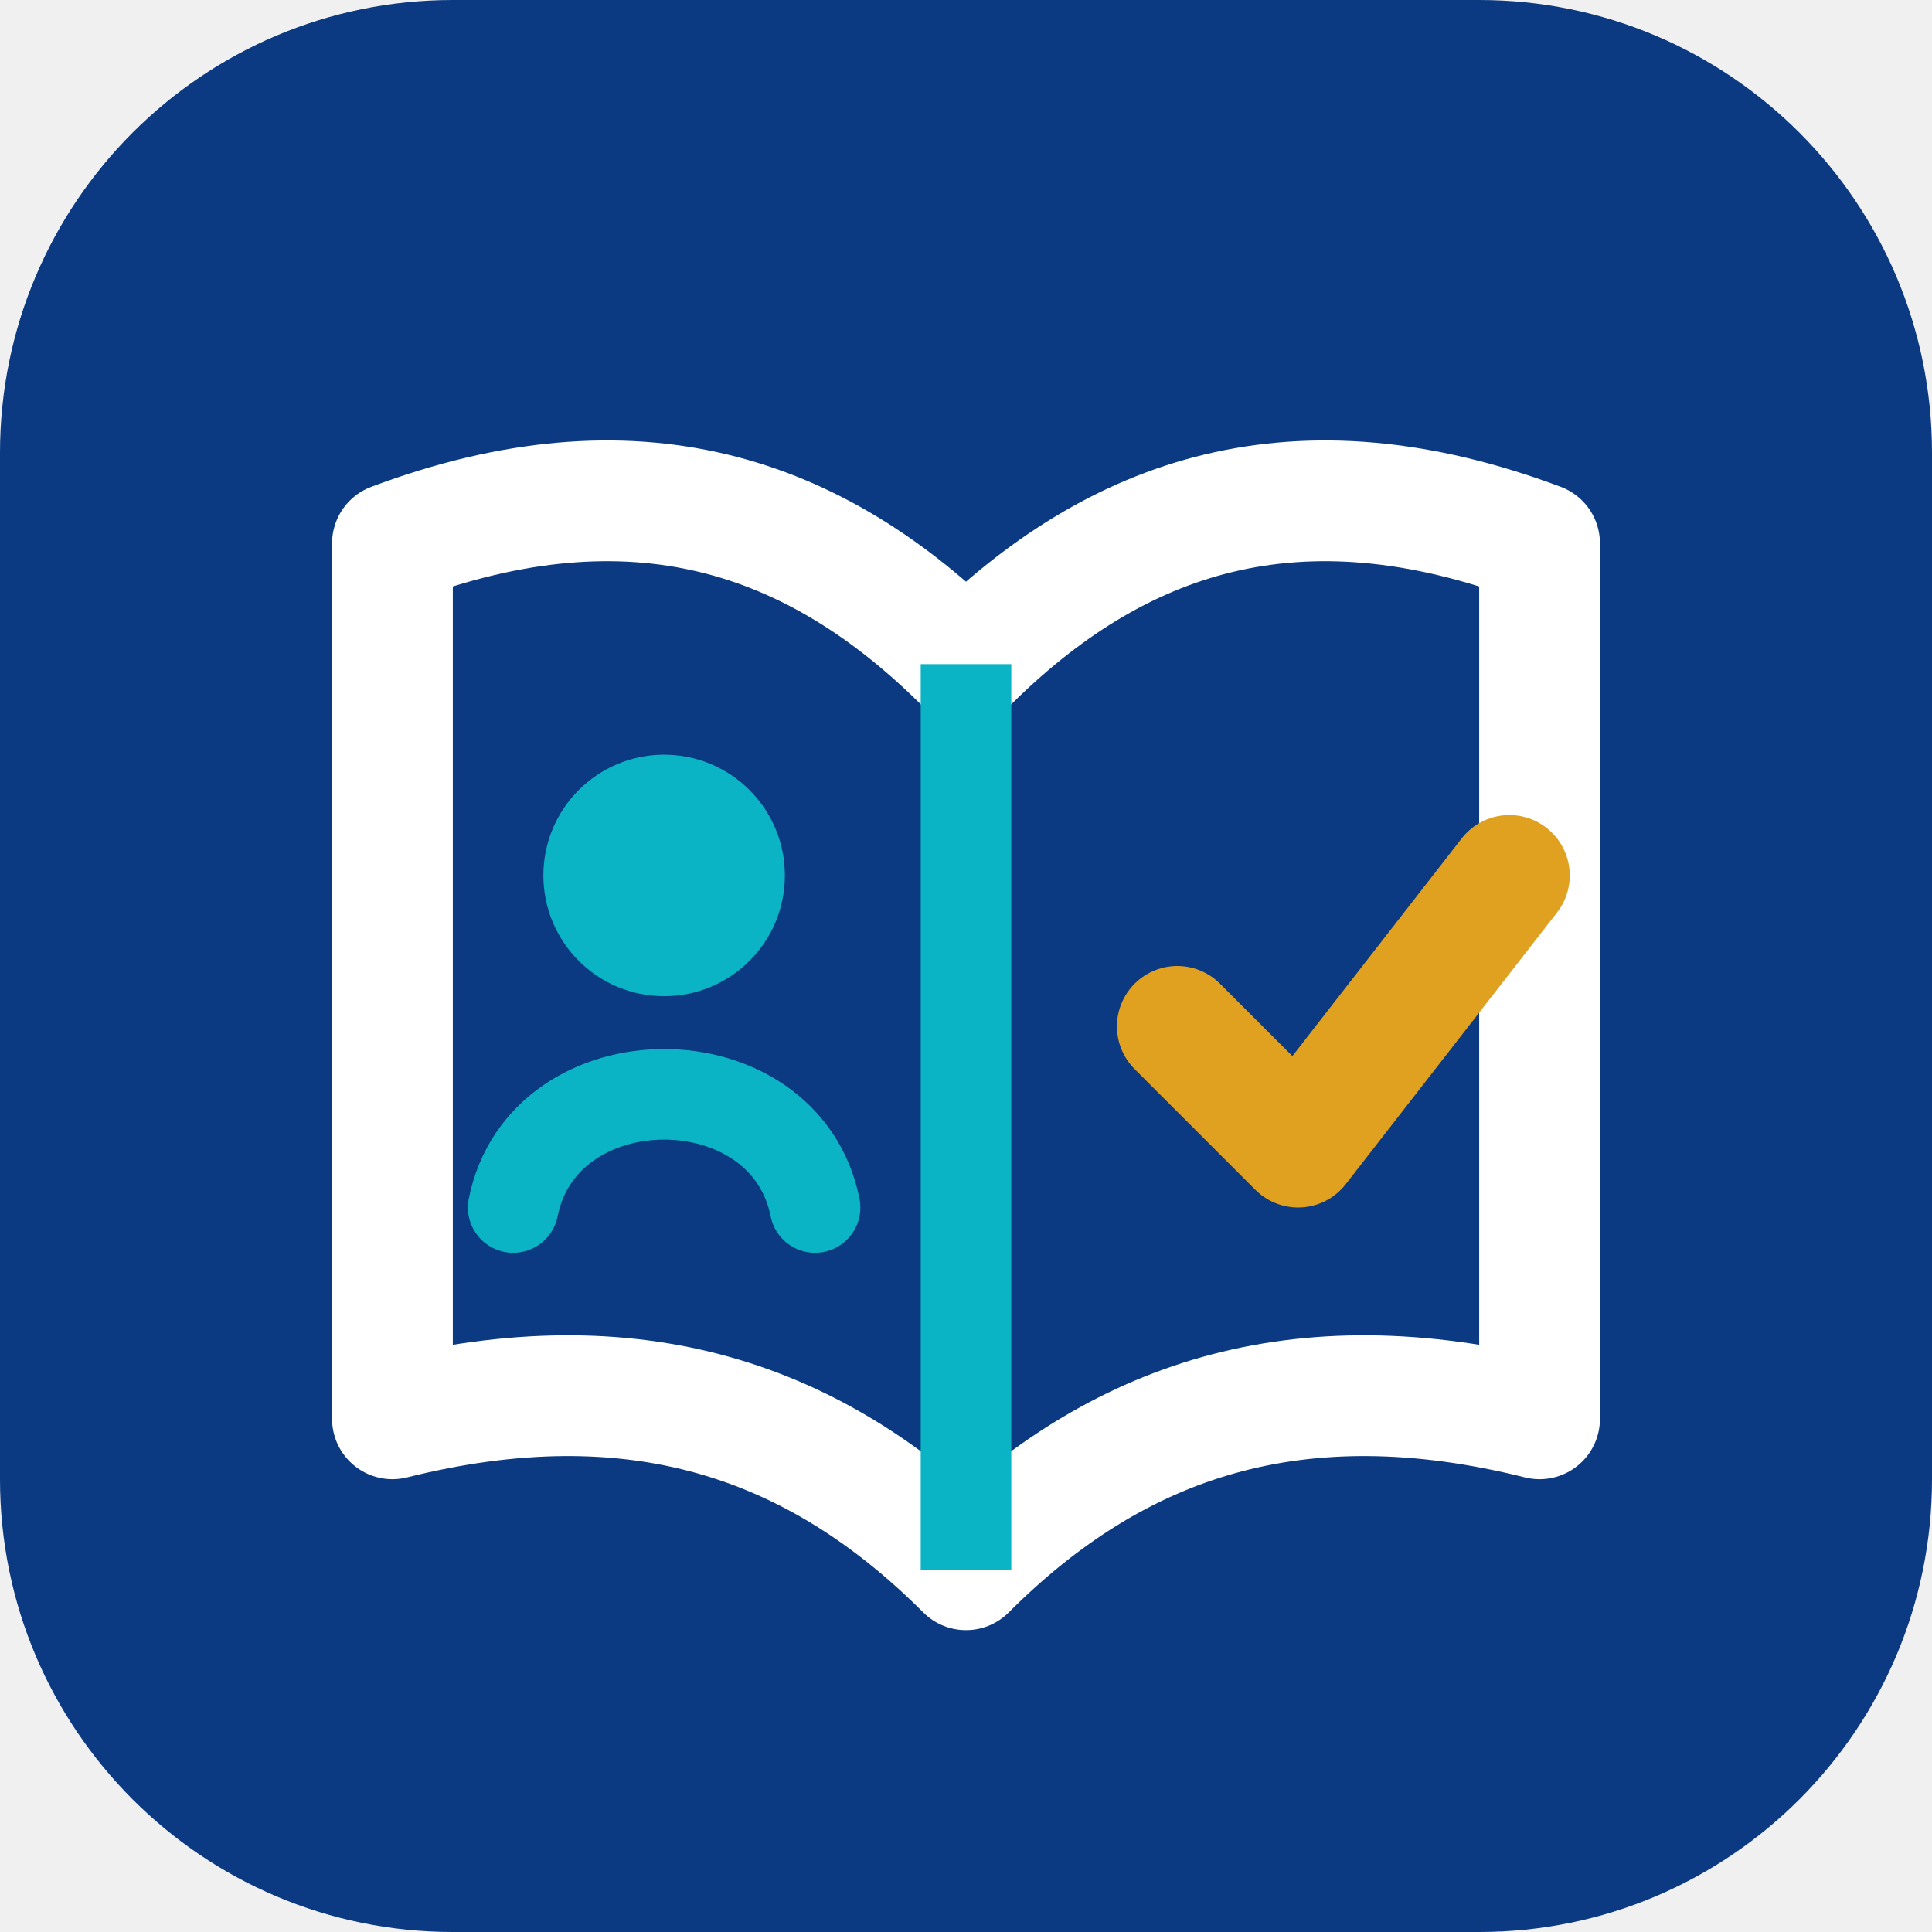
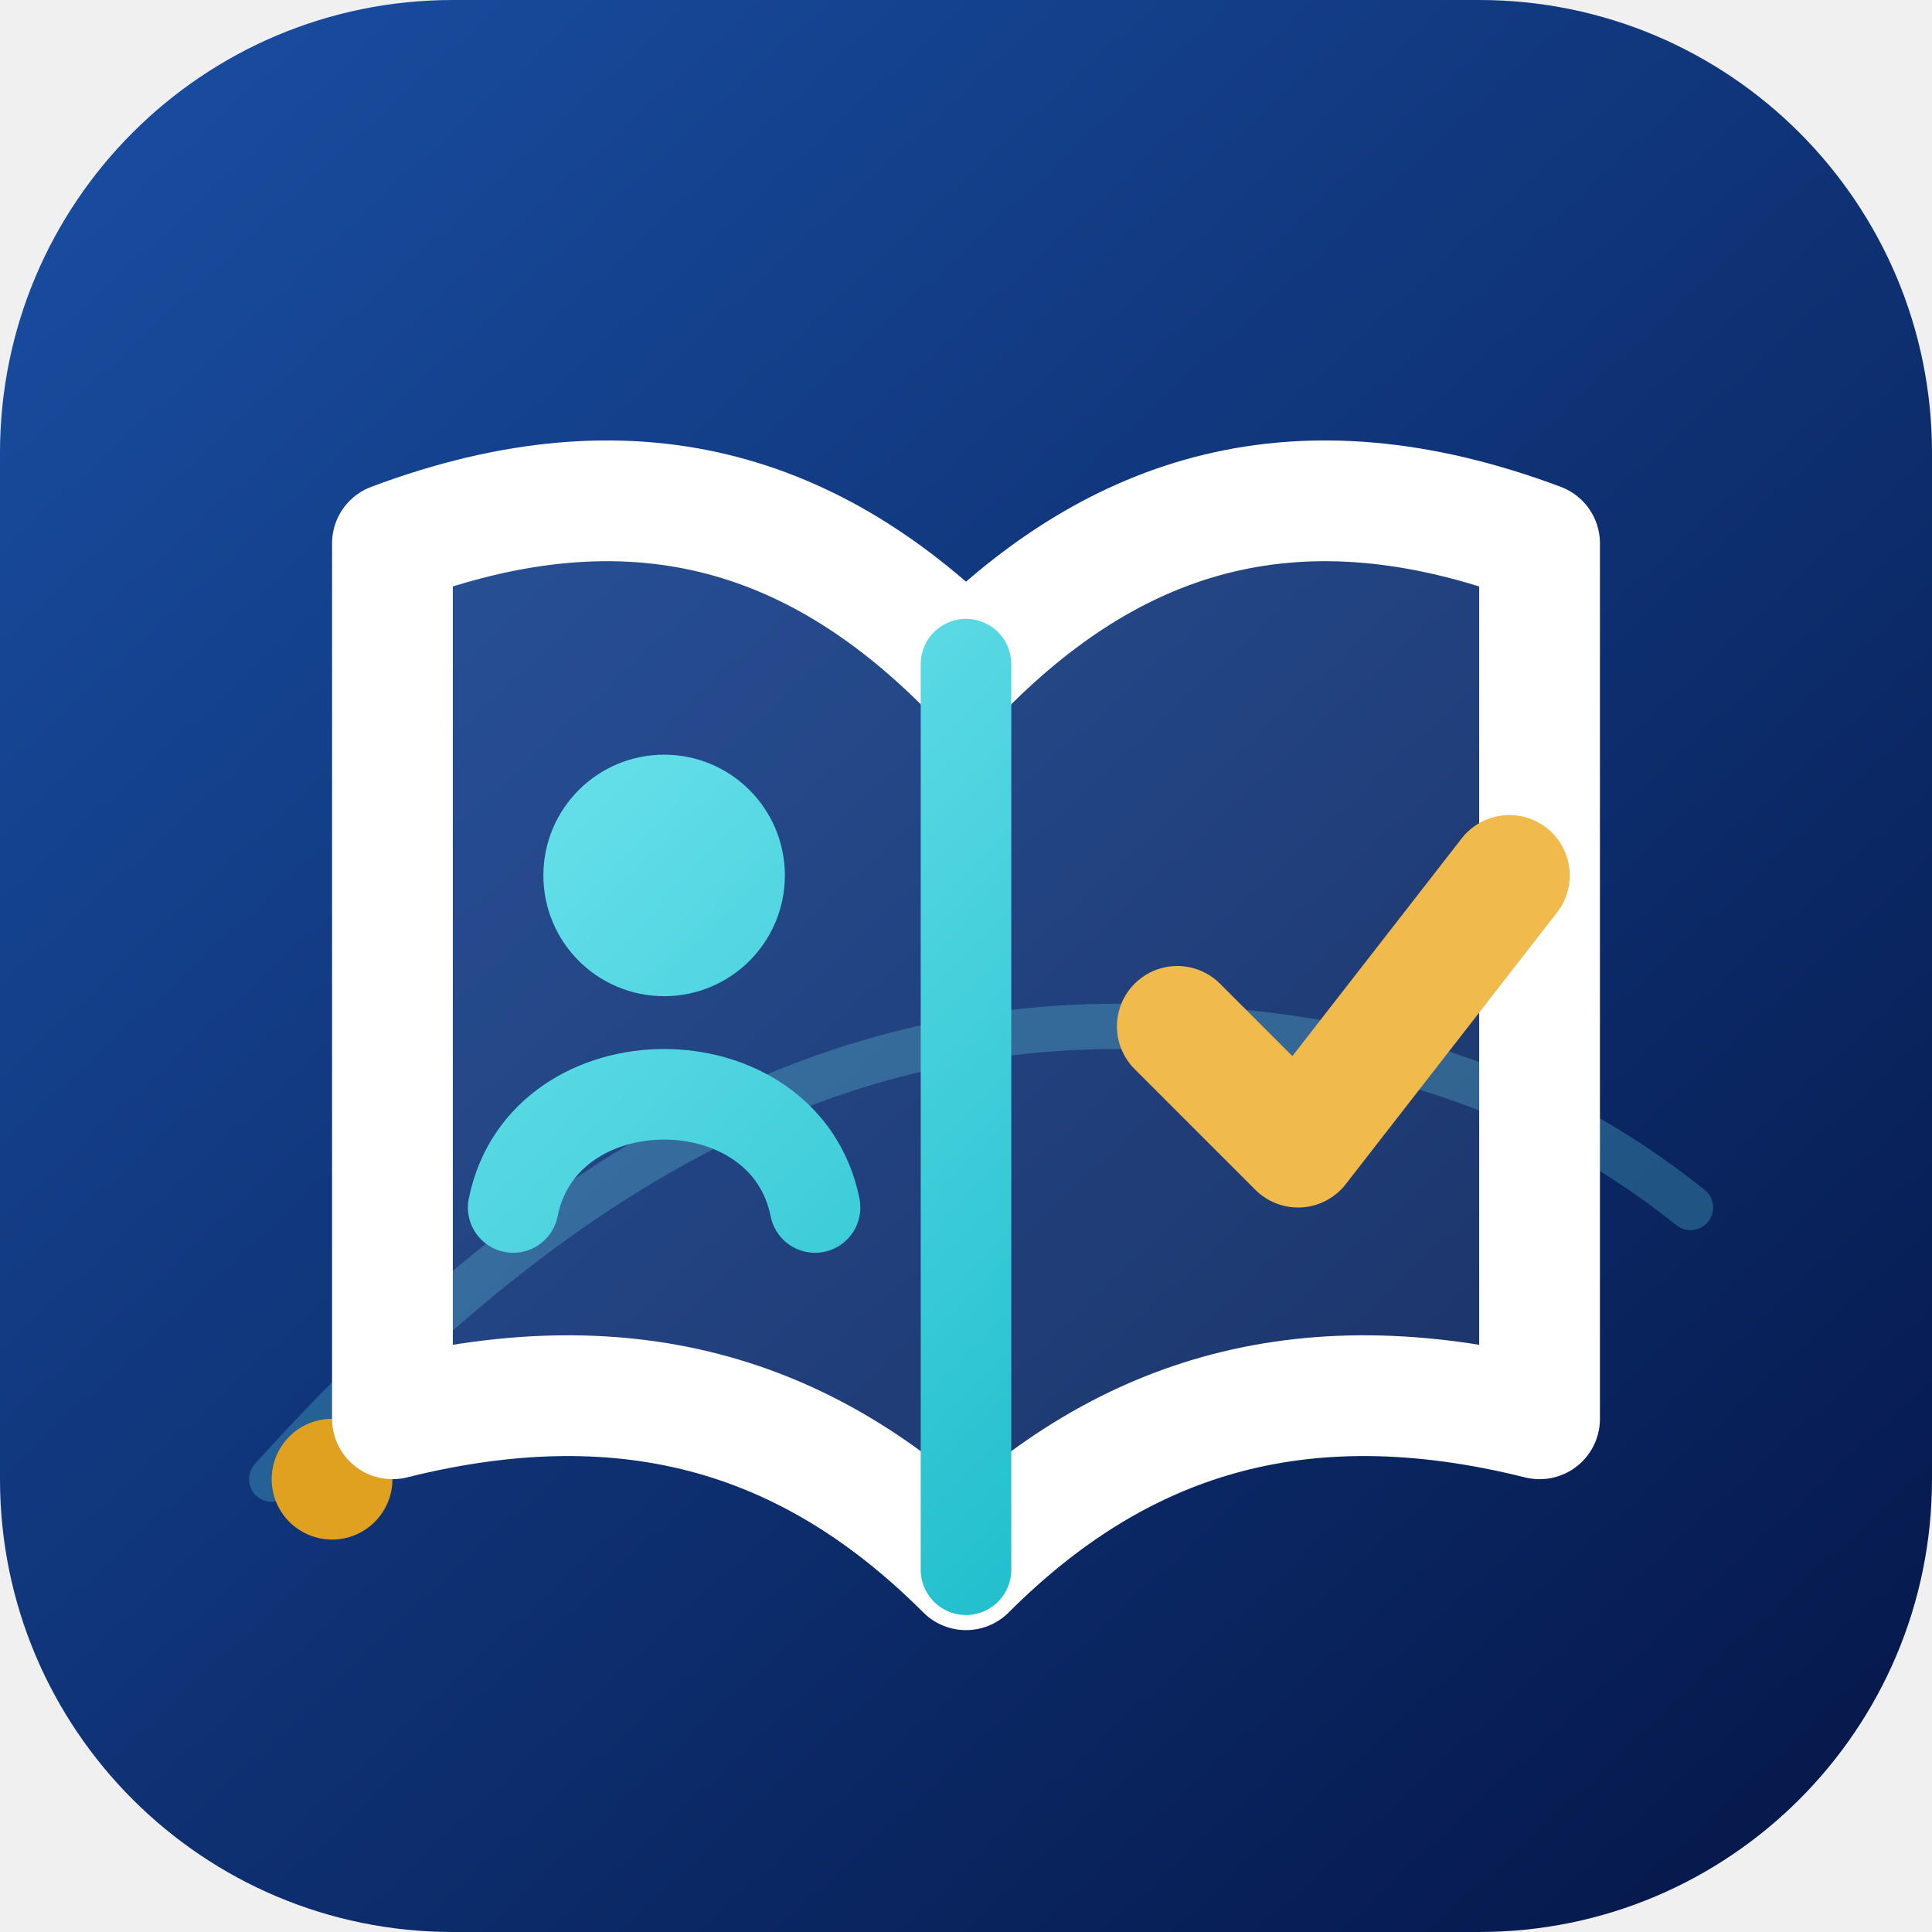
<svg xmlns="http://www.w3.org/2000/svg" viewBox="0 0 64 64" role="img" aria-label="辅导员工作台图标">
-   <rect width="64" height="64" rx="15" fill="#0b3a82" />
-   <path d="M13 18c8-3 14-1 19 4 5-5 11-7 19-4v29c-8-2-14 0-19 5-5-5-11-7-19-5z" fill="none" stroke="#fff" stroke-width="4" stroke-linejoin="round" />
-   <path d="M32 22v30" stroke="#0bb4c4" stroke-width="3" />
-   <circle cx="22" cy="29" r="4" fill="#0bb4c4" />
-   <path d="M17 40c1-5 9-5 10 0" fill="none" stroke="#0bb4c4" stroke-width="3" stroke-linecap="round" />
-   <path d="m39 34 4 4 7-9" fill="none" stroke="#e0a020" stroke-width="4" stroke-linecap="round" stroke-linejoin="round" />
+   <defs>
+     <linearGradient id="icon-bg" x1="6" y1="4" x2="58" y2="60" gradientUnits="userSpaceOnUse">
+       <stop stop-color="#184b9d" />
+       <stop offset="1" stop-color="#061a4e" />
+     </linearGradient>
+     <linearGradient id="icon-signal" x1="15" y1="15" x2="51" y2="50" gradientUnits="userSpaceOnUse">
+       <stop stop-color="#7ceaf3" />
+       <stop offset="1" stop-color="#0bb4c4" />
+     </linearGradient>
+   </defs>
+   <rect width="64" height="64" rx="15" fill="url(#icon-bg)" />
+   <path d="M9 49c9-10 18-15 28-15 8 0 14 2 19 6" fill="none" stroke="#63dce8" stroke-opacity=".26" stroke-width="1.5" stroke-linecap="round" />
+   <circle cx="11" cy="49" r="2" fill="#e0a020" />
+   <path d="M13 18c8-3 14-1 19 4 5-5 11-7 19-4v29c-8-2-14 0-19 5-5-5-11-7-19-5z" fill="#fff" fill-opacity=".08" stroke="#fff" stroke-width="4" stroke-linejoin="round" />
+   <path d="M32 22v30" stroke="url(#icon-signal)" stroke-width="3" stroke-linecap="round" />
+   <circle cx="22" cy="29" r="4" fill="url(#icon-signal)" />
+   <path d="M17 40c1-5 9-5 10 0" fill="none" stroke="url(#icon-signal)" stroke-width="3" stroke-linecap="round" />
+   <path d="m39 34 4 4 7-9" fill="none" stroke="#f0ba4c" stroke-width="4" stroke-linecap="round" stroke-linejoin="round" />
</svg>
